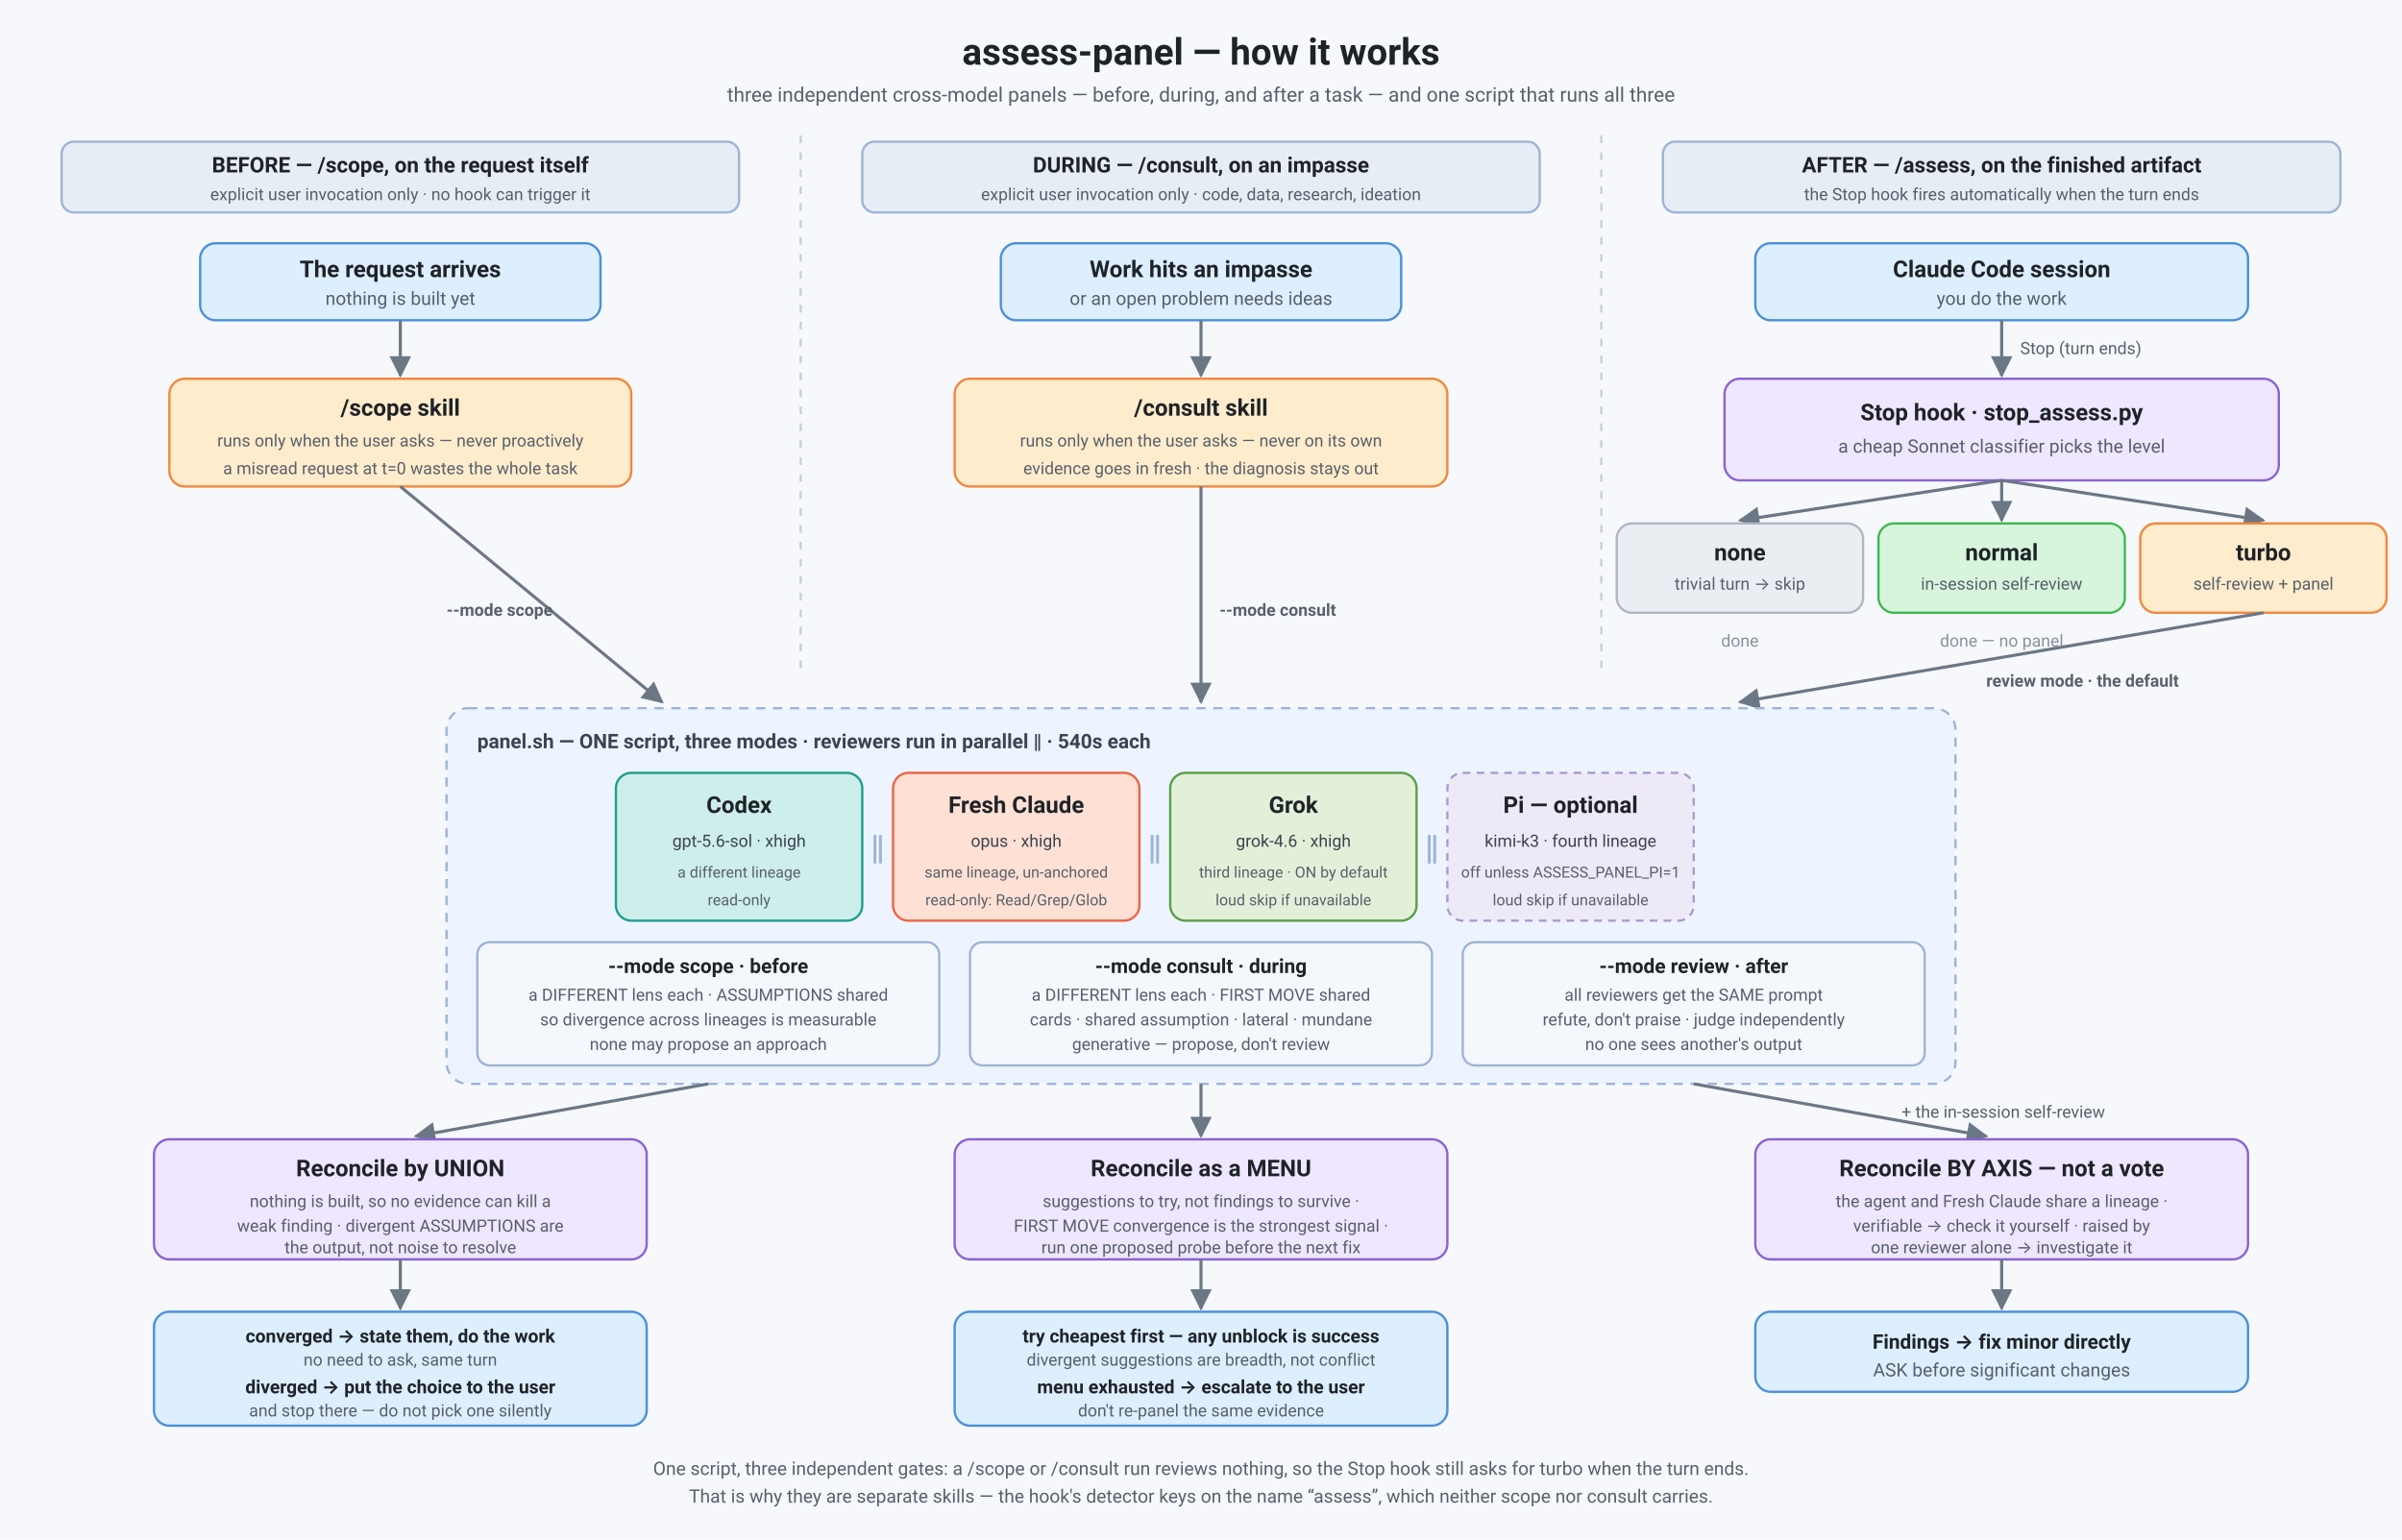
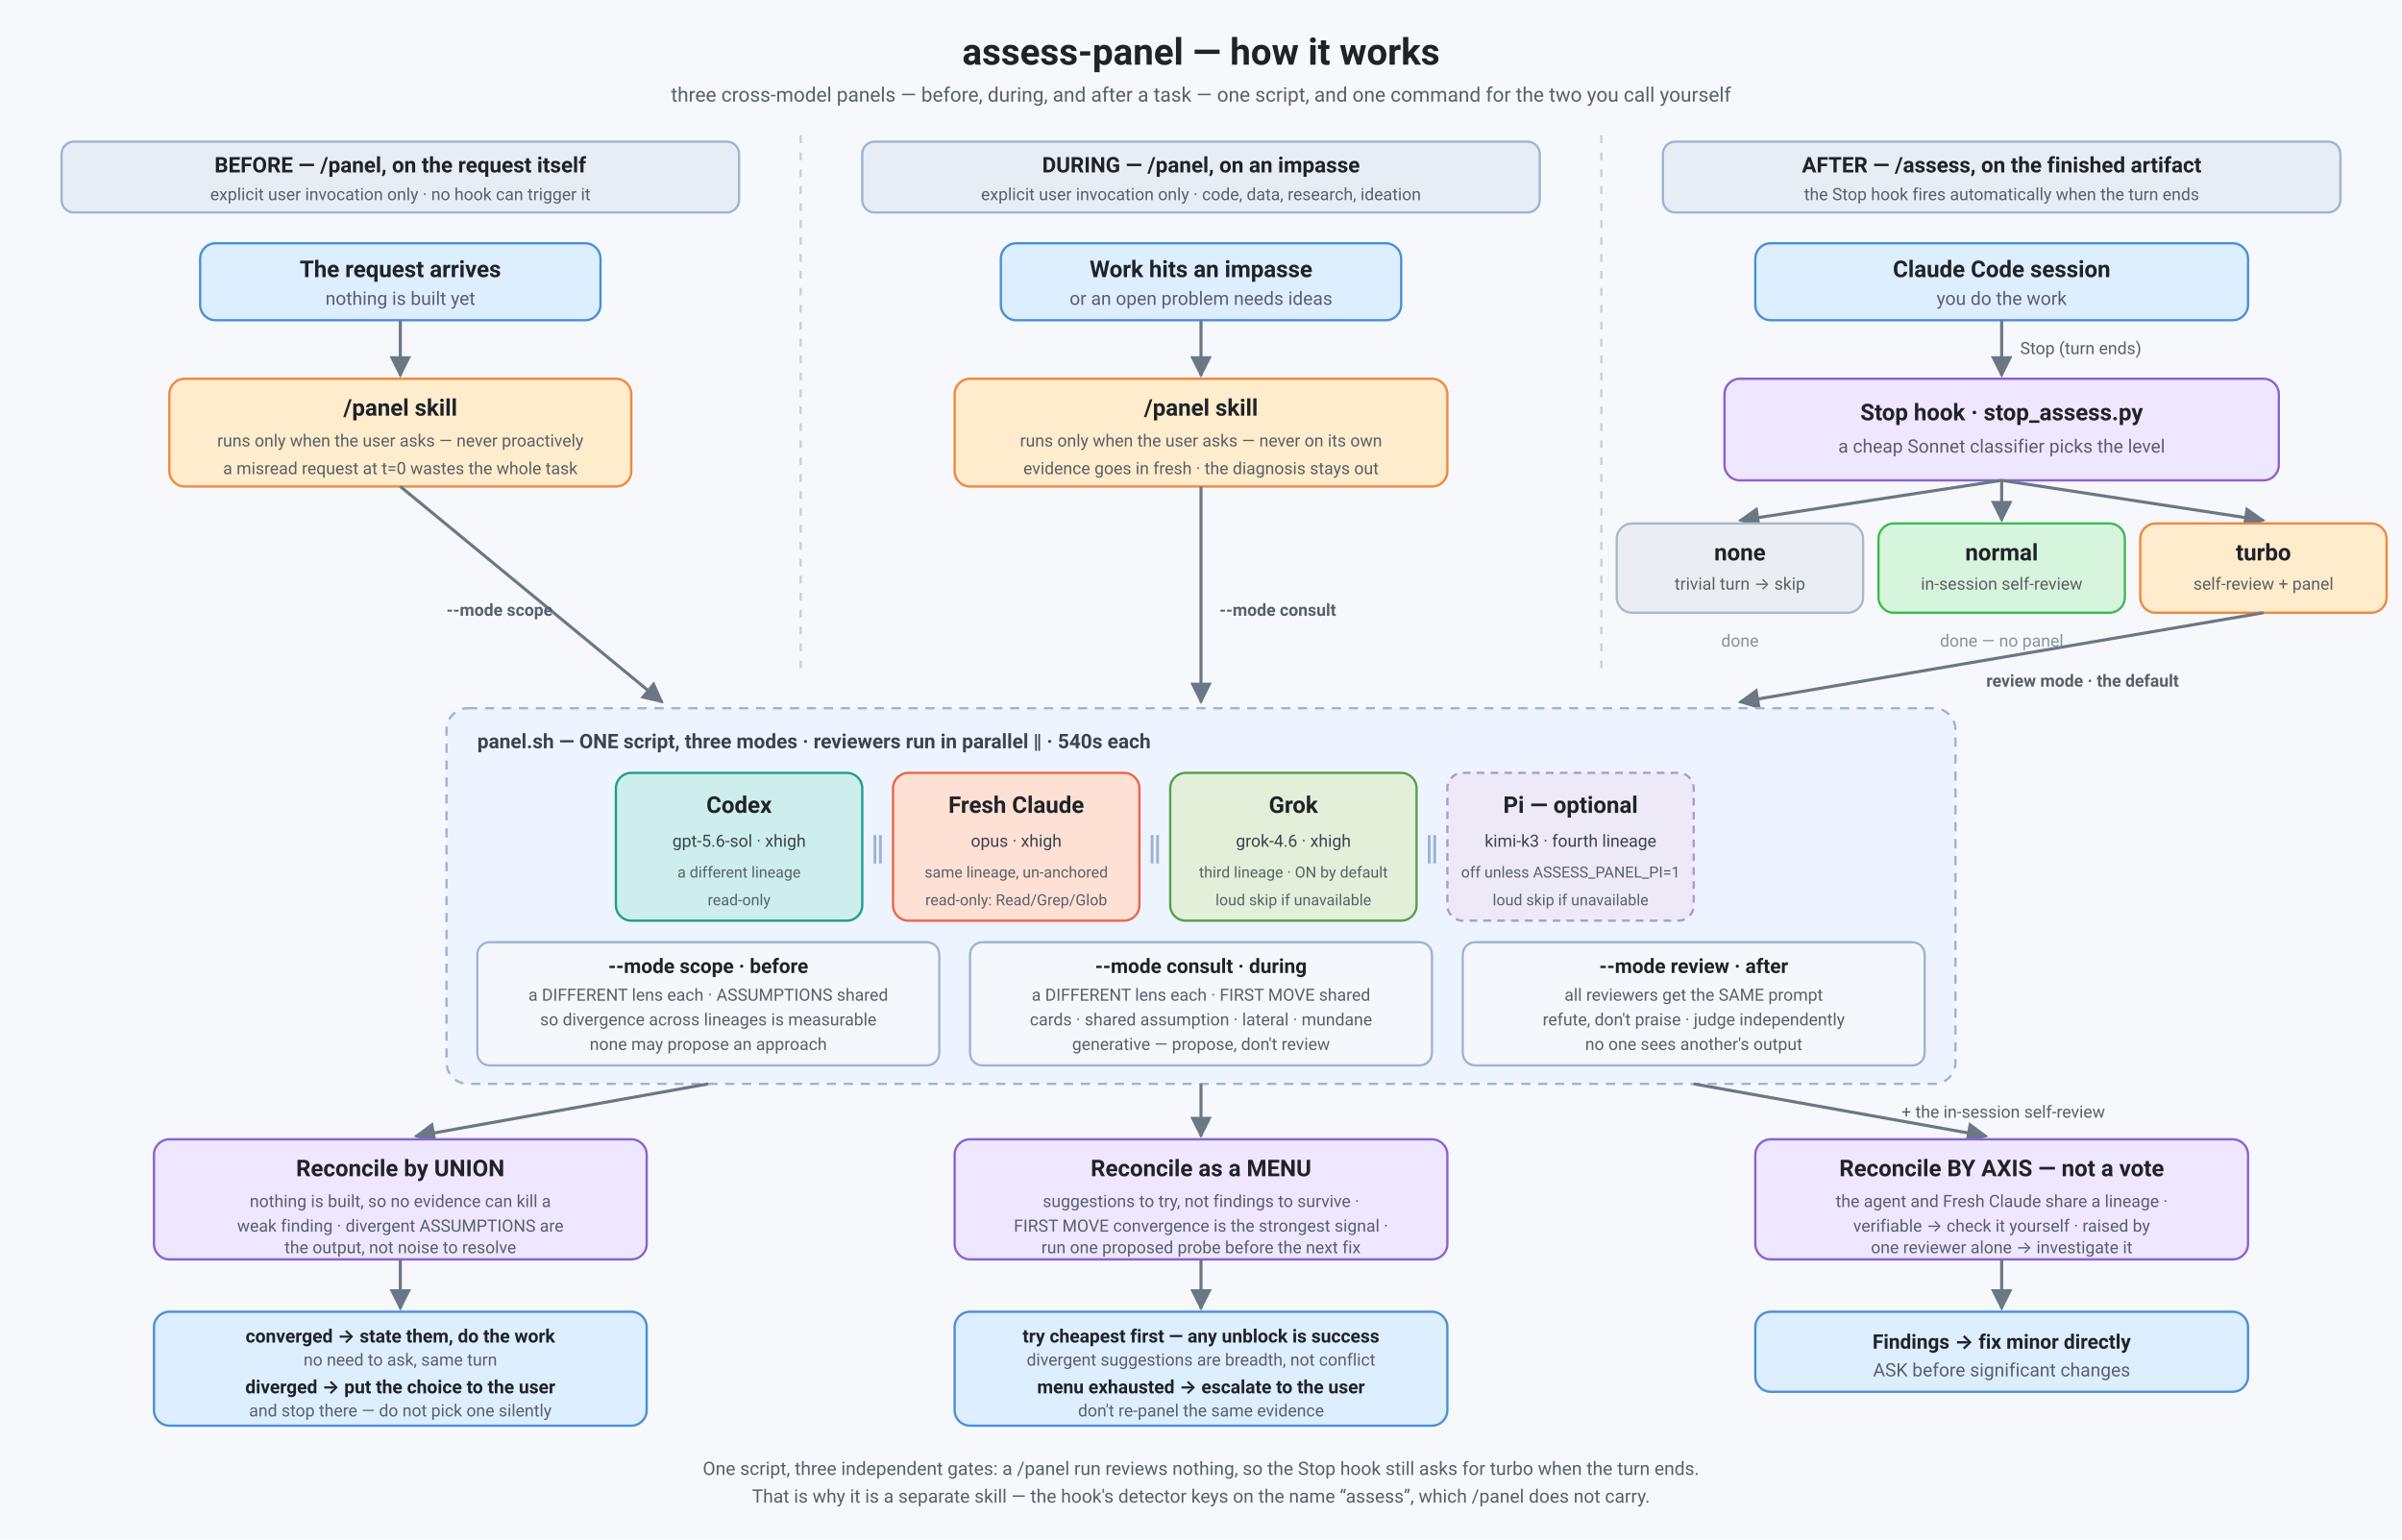
<svg xmlns="http://www.w3.org/2000/svg" viewBox="0 0 1560 1000" font-family="system-ui, -apple-system, 'Segoe UI', Roboto, sans-serif">
  <defs>
    <marker id="arrow" viewBox="0 0 10 10" refX="9" refY="5" markerWidth="7" markerHeight="7" orient="auto-start-reverse">
      <path d="M0,0 L10,5 L0,10 z" fill="#6b7785" />
    </marker>
  </defs>
  <rect x="0" y="0" width="1560" height="1000" fill="#f6f8fb" />
  <text x="780" y="42" text-anchor="middle" font-size="24" font-weight="700" fill="#1f2328">assess-panel — how it works</text>
-   <text x="780" y="66" text-anchor="middle" font-size="13" fill="#57606a">three independent cross-model panels — before, during, and after a task — and one script that runs all three</text>
+   <text x="780" y="66" text-anchor="middle" font-size="13" fill="#57606a">three cross-model panels — before, during, and after a task — one script, and one command for the two you call yourself</text>
  <line x1="520" y1="88" x2="520" y2="440" stroke="#c7d0da" stroke-width="1.5" stroke-dasharray="5 6" />
  <line x1="1040" y1="88" x2="1040" y2="440" stroke="#c7d0da" stroke-width="1.5" stroke-dasharray="5 6" />
  <rect x="40" y="92" width="440" height="46" rx="8" fill="#e7edf4" stroke="#9db4d6" stroke-width="1.5" />
-   <text x="260" y="112" text-anchor="middle" font-size="14" font-weight="700" fill="#1f2328">BEFORE — /scope, on the request itself</text>
+   <text x="260" y="112" text-anchor="middle" font-size="14" font-weight="700" fill="#1f2328">BEFORE — /panel, on the request itself</text>
  <text x="260" y="130" text-anchor="middle" font-size="11" fill="#57606a">explicit user invocation only · no hook can trigger it</text>
  <rect x="560" y="92" width="440" height="46" rx="8" fill="#e7edf4" stroke="#9db4d6" stroke-width="1.5" />
-   <text x="780" y="112" text-anchor="middle" font-size="14" font-weight="700" fill="#1f2328">DURING — /consult, on an impasse</text>
+   <text x="780" y="112" text-anchor="middle" font-size="14" font-weight="700" fill="#1f2328">DURING — /panel, on an impasse</text>
  <text x="780" y="130" text-anchor="middle" font-size="11" fill="#57606a">explicit user invocation only · code, data, research, ideation</text>
  <rect x="1080" y="92" width="440" height="46" rx="8" fill="#e7edf4" stroke="#9db4d6" stroke-width="1.5" />
  <text x="1300" y="112" text-anchor="middle" font-size="14" font-weight="700" fill="#1f2328">AFTER — /assess, on the finished artifact</text>
  <text x="1300" y="130" text-anchor="middle" font-size="11" fill="#57606a">the Stop hook fires automatically when the turn ends</text>
  <rect x="130" y="158" width="260" height="50" rx="10" fill="#ddeeff" stroke="#4a90d9" stroke-width="1.5" />
  <text x="260" y="180" text-anchor="middle" font-size="15" font-weight="700" fill="#1f2328">The request arrives</text>
  <text x="260" y="198" text-anchor="middle" font-size="12" fill="#57606a">nothing is built yet</text>
  <line x1="260" y1="208" x2="260" y2="244" stroke="#6b7785" stroke-width="2" marker-end="url(#arrow)" />
  <rect x="110" y="246" width="300" height="70" rx="10" fill="#ffeccc" stroke="#f0883e" stroke-width="1.5" />
-   <text x="260" y="270" text-anchor="middle" font-size="15" font-weight="700" fill="#1f2328">/scope skill</text>
+   <text x="260" y="270" text-anchor="middle" font-size="15" font-weight="700" fill="#1f2328">/panel skill</text>
  <text x="260" y="290" text-anchor="middle" font-size="11" fill="#57606a">runs only when the user asks — never proactively</text>
  <text x="260" y="308" text-anchor="middle" font-size="11" fill="#57606a">a misread request at t=0 wastes the whole task</text>
  <line x1="260" y1="316" x2="430" y2="456" stroke="#6b7785" stroke-width="2" marker-end="url(#arrow)" />
  <text x="290" y="400" font-size="11" font-weight="700" fill="#57606a">--mode scope</text>
  <rect x="650" y="158" width="260" height="50" rx="10" fill="#ddeeff" stroke="#4a90d9" stroke-width="1.5" />
  <text x="780" y="180" text-anchor="middle" font-size="15" font-weight="700" fill="#1f2328">Work hits an impasse</text>
  <text x="780" y="198" text-anchor="middle" font-size="12" fill="#57606a">or an open problem needs ideas</text>
  <line x1="780" y1="208" x2="780" y2="244" stroke="#6b7785" stroke-width="2" marker-end="url(#arrow)" />
  <rect x="620" y="246" width="320" height="70" rx="10" fill="#ffeccc" stroke="#f0883e" stroke-width="1.5" />
-   <text x="780" y="270" text-anchor="middle" font-size="15" font-weight="700" fill="#1f2328">/consult skill</text>
+   <text x="780" y="270" text-anchor="middle" font-size="15" font-weight="700" fill="#1f2328">/panel skill</text>
  <text x="780" y="290" text-anchor="middle" font-size="11" fill="#57606a">runs only when the user asks — never on its own</text>
  <text x="780" y="308" text-anchor="middle" font-size="11" fill="#57606a">evidence goes in fresh · the diagnosis stays out</text>
  <line x1="780" y1="316" x2="780" y2="456" stroke="#6b7785" stroke-width="2" marker-end="url(#arrow)" />
  <text x="792" y="400" font-size="11" font-weight="700" fill="#57606a">--mode consult</text>
  <rect x="1140" y="158" width="320" height="50" rx="10" fill="#ddeeff" stroke="#4a90d9" stroke-width="1.5" />
  <text x="1300" y="180" text-anchor="middle" font-size="15" font-weight="700" fill="#1f2328">Claude Code session</text>
  <text x="1300" y="198" text-anchor="middle" font-size="12" fill="#57606a">you do the work</text>
  <line x1="1300" y1="208" x2="1300" y2="244" stroke="#6b7785" stroke-width="2" marker-end="url(#arrow)" />
  <text x="1312" y="230" font-size="11" fill="#57606a">Stop (turn ends)</text>
  <rect x="1120" y="246" width="360" height="66" rx="10" fill="#efe6ff" stroke="#8a63d2" stroke-width="1.5" />
  <text x="1300" y="273" text-anchor="middle" font-size="15" font-weight="700" fill="#1f2328">Stop hook · stop_assess.py</text>
  <text x="1300" y="294" text-anchor="middle" font-size="12" fill="#57606a">a cheap Sonnet classifier picks the level</text>
  <line x1="1300" y1="312" x2="1130" y2="338" stroke="#6b7785" stroke-width="2" marker-end="url(#arrow)" />
  <line x1="1300" y1="312" x2="1300" y2="338" stroke="#6b7785" stroke-width="2" marker-end="url(#arrow)" />
  <line x1="1300" y1="312" x2="1470" y2="338" stroke="#6b7785" stroke-width="2" marker-end="url(#arrow)" />
  <rect x="1050" y="340" width="160" height="58" rx="10" fill="#eaeef2" stroke="#aeb8c2" stroke-width="1.5" />
  <text x="1130" y="364" text-anchor="middle" font-size="15" font-weight="700" fill="#1f2328">none</text>
  <text x="1130" y="383" text-anchor="middle" font-size="11" fill="#57606a">trivial turn → skip</text>
  <text x="1130" y="420" text-anchor="middle" font-size="11" fill="#8a929c">done</text>
  <rect x="1220" y="340" width="160" height="58" rx="10" fill="#d7f5dd" stroke="#3fb950" stroke-width="1.5" />
  <text x="1300" y="364" text-anchor="middle" font-size="15" font-weight="700" fill="#1f2328">normal</text>
  <text x="1300" y="383" text-anchor="middle" font-size="11" fill="#57606a">in-session self-review</text>
  <text x="1300" y="420" text-anchor="middle" font-size="11" fill="#8a929c">done — no panel</text>
  <rect x="1390" y="340" width="160" height="58" rx="10" fill="#ffeccc" stroke="#f0883e" stroke-width="1.5" />
  <text x="1470" y="364" text-anchor="middle" font-size="15" font-weight="700" fill="#1f2328">turbo</text>
  <text x="1470" y="383" text-anchor="middle" font-size="11" fill="#57606a">self-review + panel</text>
  <line x1="1470" y1="398" x2="1130" y2="456" stroke="#6b7785" stroke-width="2" marker-end="url(#arrow)" />
  <text x="1290" y="446" font-size="11" font-weight="700" fill="#57606a">review mode · the default</text>
  <rect x="290" y="460" width="980" height="244" rx="14" fill="#eef4ff" stroke="#9db4d6" stroke-width="1.5" stroke-dasharray="6 5" />
  <text x="310" y="486" font-size="13" font-weight="700" fill="#3b4350">panel.sh — ONE script, three modes · reviewers run in parallel ‖ · 540s each</text>
  <rect x="400" y="502" width="160" height="96" rx="10" fill="#cdeeea" stroke="#1f9e8f" stroke-width="1.5" />
  <text x="480" y="528" text-anchor="middle" font-size="15" font-weight="700" fill="#1f2328">Codex</text>
  <text x="480" y="550" text-anchor="middle" font-size="11" fill="#3b4350">gpt-5.6-sol · xhigh</text>
  <text x="480" y="570" text-anchor="middle" font-size="10" fill="#57606a">a different lineage</text>
  <text x="480" y="588" text-anchor="middle" font-size="10" fill="#57606a">read-only</text>
  <text x="570" y="558" text-anchor="middle" font-size="22" font-weight="700" fill="#9db4d6">‖</text>
  <rect x="580" y="502" width="160" height="96" rx="10" fill="#ffe0d4" stroke="#ec6547" stroke-width="1.5" />
  <text x="660" y="528" text-anchor="middle" font-size="15" font-weight="700" fill="#1f2328">Fresh Claude</text>
  <text x="660" y="550" text-anchor="middle" font-size="11" fill="#3b4350">opus · xhigh</text>
  <text x="660" y="570" text-anchor="middle" font-size="10" fill="#57606a">same lineage, un-anchored</text>
  <text x="660" y="588" text-anchor="middle" font-size="10" fill="#57606a">read-only: Read/Grep/Glob</text>
  <text x="750" y="558" text-anchor="middle" font-size="22" font-weight="700" fill="#9db4d6">‖</text>
  <rect x="760" y="502" width="160" height="96" rx="10" fill="#e2f0d9" stroke="#5a9e4a" stroke-width="1.5" />
  <text x="840" y="528" text-anchor="middle" font-size="15" font-weight="700" fill="#1f2328">Grok</text>
  <text x="840" y="550" text-anchor="middle" font-size="11" fill="#3b4350">grok-4.6 · xhigh</text>
  <text x="840" y="570" text-anchor="middle" font-size="10" fill="#57606a">third lineage · ON by default</text>
  <text x="840" y="588" text-anchor="middle" font-size="10" fill="#57606a">loud skip if unavailable</text>
  <text x="930" y="558" text-anchor="middle" font-size="22" font-weight="700" fill="#9db4d6">‖</text>
  <rect x="940" y="502" width="160" height="96" rx="10" fill="#eee9f7" stroke="#a99cd0" stroke-width="1.5" stroke-dasharray="5 4" />
  <text x="1020" y="528" text-anchor="middle" font-size="15" font-weight="700" fill="#1f2328">Pi — optional</text>
  <text x="1020" y="550" text-anchor="middle" font-size="11" fill="#3b4350">kimi-k3 · fourth lineage</text>
  <text x="1020" y="570" text-anchor="middle" font-size="10" fill="#57606a">off unless ASSESS_PANEL_PI=1</text>
  <text x="1020" y="588" text-anchor="middle" font-size="10" fill="#57606a">loud skip if unavailable</text>
  <rect x="310" y="612" width="300" height="80" rx="8" fill="#f4f7fc" stroke="#9db4d6" stroke-width="1.5" />
  <text x="460" y="632" text-anchor="middle" font-size="13" font-weight="700" fill="#1f2328">--mode scope · before</text>
  <text x="460" y="650" text-anchor="middle" font-size="11" fill="#57606a">a DIFFERENT lens each · ASSUMPTIONS shared</text>
  <text x="460" y="666" text-anchor="middle" font-size="11" fill="#57606a">so divergence across lineages is measurable</text>
  <text x="460" y="682" text-anchor="middle" font-size="11" fill="#57606a">none may propose an approach</text>
  <rect x="630" y="612" width="300" height="80" rx="8" fill="#f4f7fc" stroke="#9db4d6" stroke-width="1.5" />
  <text x="780" y="632" text-anchor="middle" font-size="13" font-weight="700" fill="#1f2328">--mode consult · during</text>
  <text x="780" y="650" text-anchor="middle" font-size="11" fill="#57606a">a DIFFERENT lens each · FIRST MOVE shared</text>
  <text x="780" y="666" text-anchor="middle" font-size="11" fill="#57606a">cards · shared assumption · lateral · mundane</text>
  <text x="780" y="682" text-anchor="middle" font-size="11" fill="#57606a">generative — propose, don't review</text>
  <rect x="950" y="612" width="300" height="80" rx="8" fill="#f4f7fc" stroke="#9db4d6" stroke-width="1.5" />
  <text x="1100" y="632" text-anchor="middle" font-size="13" font-weight="700" fill="#1f2328">--mode review · after</text>
  <text x="1100" y="650" text-anchor="middle" font-size="11" fill="#57606a">all reviewers get the SAME prompt</text>
  <text x="1100" y="666" text-anchor="middle" font-size="11" fill="#57606a">refute, don't praise · judge independently</text>
  <text x="1100" y="682" text-anchor="middle" font-size="11" fill="#57606a">no one sees another's output</text>
  <line x1="460" y1="704" x2="270" y2="738" stroke="#6b7785" stroke-width="2" marker-end="url(#arrow)" />
  <line x1="780" y1="704" x2="780" y2="738" stroke="#6b7785" stroke-width="2" marker-end="url(#arrow)" />
  <line x1="1100" y1="704" x2="1290" y2="738" stroke="#6b7785" stroke-width="2" marker-end="url(#arrow)" />
  <text x="1235" y="726" font-size="11" fill="#57606a">+ the in-session self-review</text>
  <rect x="100" y="740" width="320" height="78" rx="10" fill="#efe6ff" stroke="#8a63d2" stroke-width="1.5" />
  <text x="260" y="764" text-anchor="middle" font-size="15" font-weight="700" fill="#1f2328">Reconcile by UNION</text>
  <text x="260" y="784" text-anchor="middle" font-size="11" fill="#57606a">nothing is built, so no evidence can kill a</text>
  <text x="260" y="800" text-anchor="middle" font-size="11" fill="#57606a">weak finding · divergent ASSUMPTIONS are</text>
  <text x="260" y="814" text-anchor="middle" font-size="11" fill="#57606a">the output, not noise to resolve</text>
  <rect x="620" y="740" width="320" height="78" rx="10" fill="#efe6ff" stroke="#8a63d2" stroke-width="1.5" />
  <text x="780" y="764" text-anchor="middle" font-size="15" font-weight="700" fill="#1f2328">Reconcile as a MENU</text>
  <text x="780" y="784" text-anchor="middle" font-size="11" fill="#57606a">suggestions to try, not findings to survive ·</text>
  <text x="780" y="800" text-anchor="middle" font-size="11" fill="#57606a">FIRST MOVE convergence is the strongest signal ·</text>
  <text x="780" y="814" text-anchor="middle" font-size="11" fill="#57606a">run one proposed probe before the next fix</text>
  <rect x="1140" y="740" width="320" height="78" rx="10" fill="#efe6ff" stroke="#8a63d2" stroke-width="1.5" />
  <text x="1300" y="764" text-anchor="middle" font-size="15" font-weight="700" fill="#1f2328">Reconcile BY AXIS — not a vote</text>
  <text x="1300" y="784" text-anchor="middle" font-size="11" fill="#57606a">the agent and Fresh Claude share a lineage ·</text>
  <text x="1300" y="800" text-anchor="middle" font-size="11" fill="#57606a">verifiable → check it yourself · raised by</text>
  <text x="1300" y="814" text-anchor="middle" font-size="11" fill="#57606a">one reviewer alone → investigate it</text>
  <line x1="260" y1="818" x2="260" y2="850" stroke="#6b7785" stroke-width="2" marker-end="url(#arrow)" />
  <line x1="780" y1="818" x2="780" y2="850" stroke="#6b7785" stroke-width="2" marker-end="url(#arrow)" />
  <line x1="1300" y1="818" x2="1300" y2="850" stroke="#6b7785" stroke-width="2" marker-end="url(#arrow)" />
  <rect x="100" y="852" width="320" height="74" rx="10" fill="#ddeeff" stroke="#4a90d9" stroke-width="1.5" />
  <text x="260" y="872" text-anchor="middle" font-size="12" font-weight="700" fill="#1f2328">converged → state them, do the work</text>
  <text x="260" y="887" text-anchor="middle" font-size="11" fill="#57606a">no need to ask, same turn</text>
  <text x="260" y="905" text-anchor="middle" font-size="12" font-weight="700" fill="#1f2328">diverged → put the choice to the user</text>
  <text x="260" y="920" text-anchor="middle" font-size="11" fill="#57606a">and stop there — do not pick one silently</text>
  <rect x="620" y="852" width="320" height="74" rx="10" fill="#ddeeff" stroke="#4a90d9" stroke-width="1.5" />
  <text x="780" y="872" text-anchor="middle" font-size="12" font-weight="700" fill="#1f2328">try cheapest first — any unblock is success</text>
  <text x="780" y="887" text-anchor="middle" font-size="11" fill="#57606a">divergent suggestions are breadth, not conflict</text>
  <text x="780" y="905" text-anchor="middle" font-size="12" font-weight="700" fill="#1f2328">menu exhausted → escalate to the user</text>
  <text x="780" y="920" text-anchor="middle" font-size="11" fill="#57606a">don't re-panel the same evidence</text>
  <rect x="1140" y="852" width="320" height="52" rx="10" fill="#ddeeff" stroke="#4a90d9" stroke-width="1.5" />
  <text x="1300" y="876" text-anchor="middle" font-size="13" font-weight="700" fill="#1f2328">Findings → fix minor directly</text>
  <text x="1300" y="894" text-anchor="middle" font-size="12" fill="#57606a">ASK before significant changes</text>
-   <text x="780" y="958" text-anchor="middle" font-size="12" fill="#57606a">One script, three independent gates: a /scope or /consult run reviews nothing, so the Stop hook still asks for turbo when the turn ends.</text>
-   <text x="780" y="976" text-anchor="middle" font-size="12" fill="#57606a">That is why they are separate skills — the hook's detector keys on the name “assess”, which neither scope nor consult carries.</text>
+   <text x="780" y="958" text-anchor="middle" font-size="12" fill="#57606a">One script, three independent gates: a /panel run reviews nothing, so the Stop hook still asks for turbo when the turn ends.</text>
+   <text x="780" y="976" text-anchor="middle" font-size="12" fill="#57606a">That is why it is a separate skill — the hook's detector keys on the name “assess”, which /panel does not carry.</text>
</svg>
